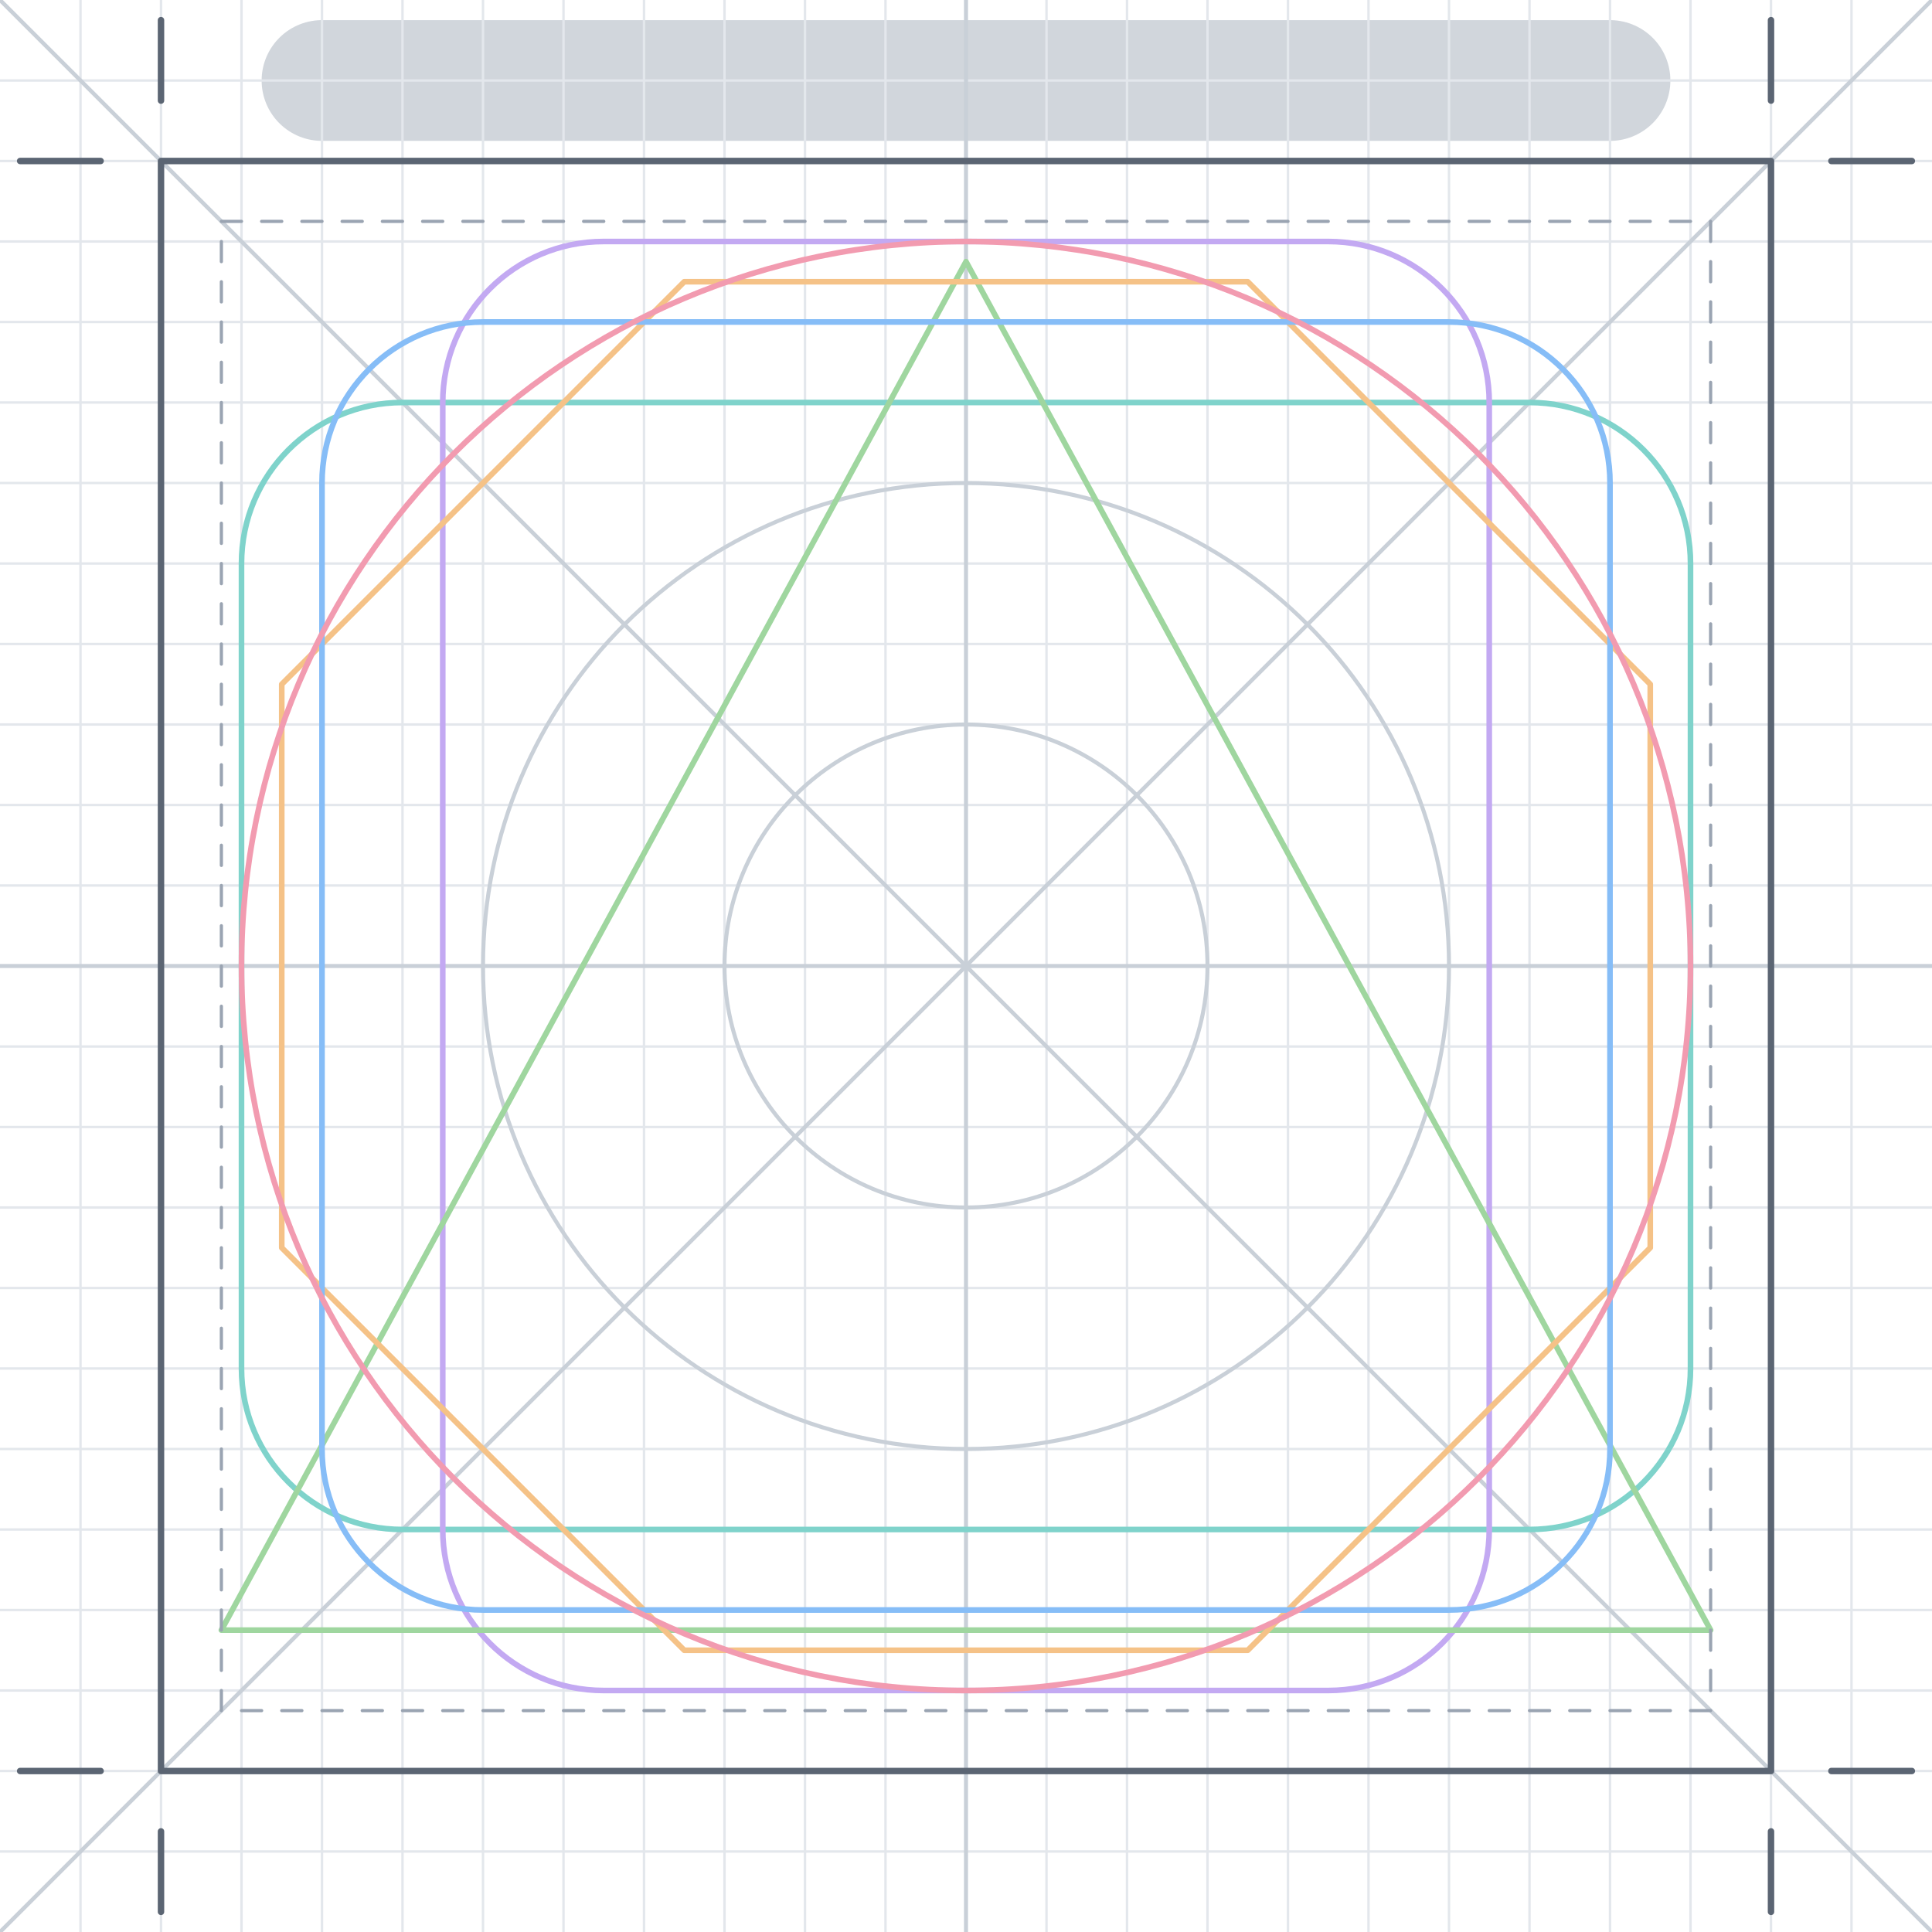
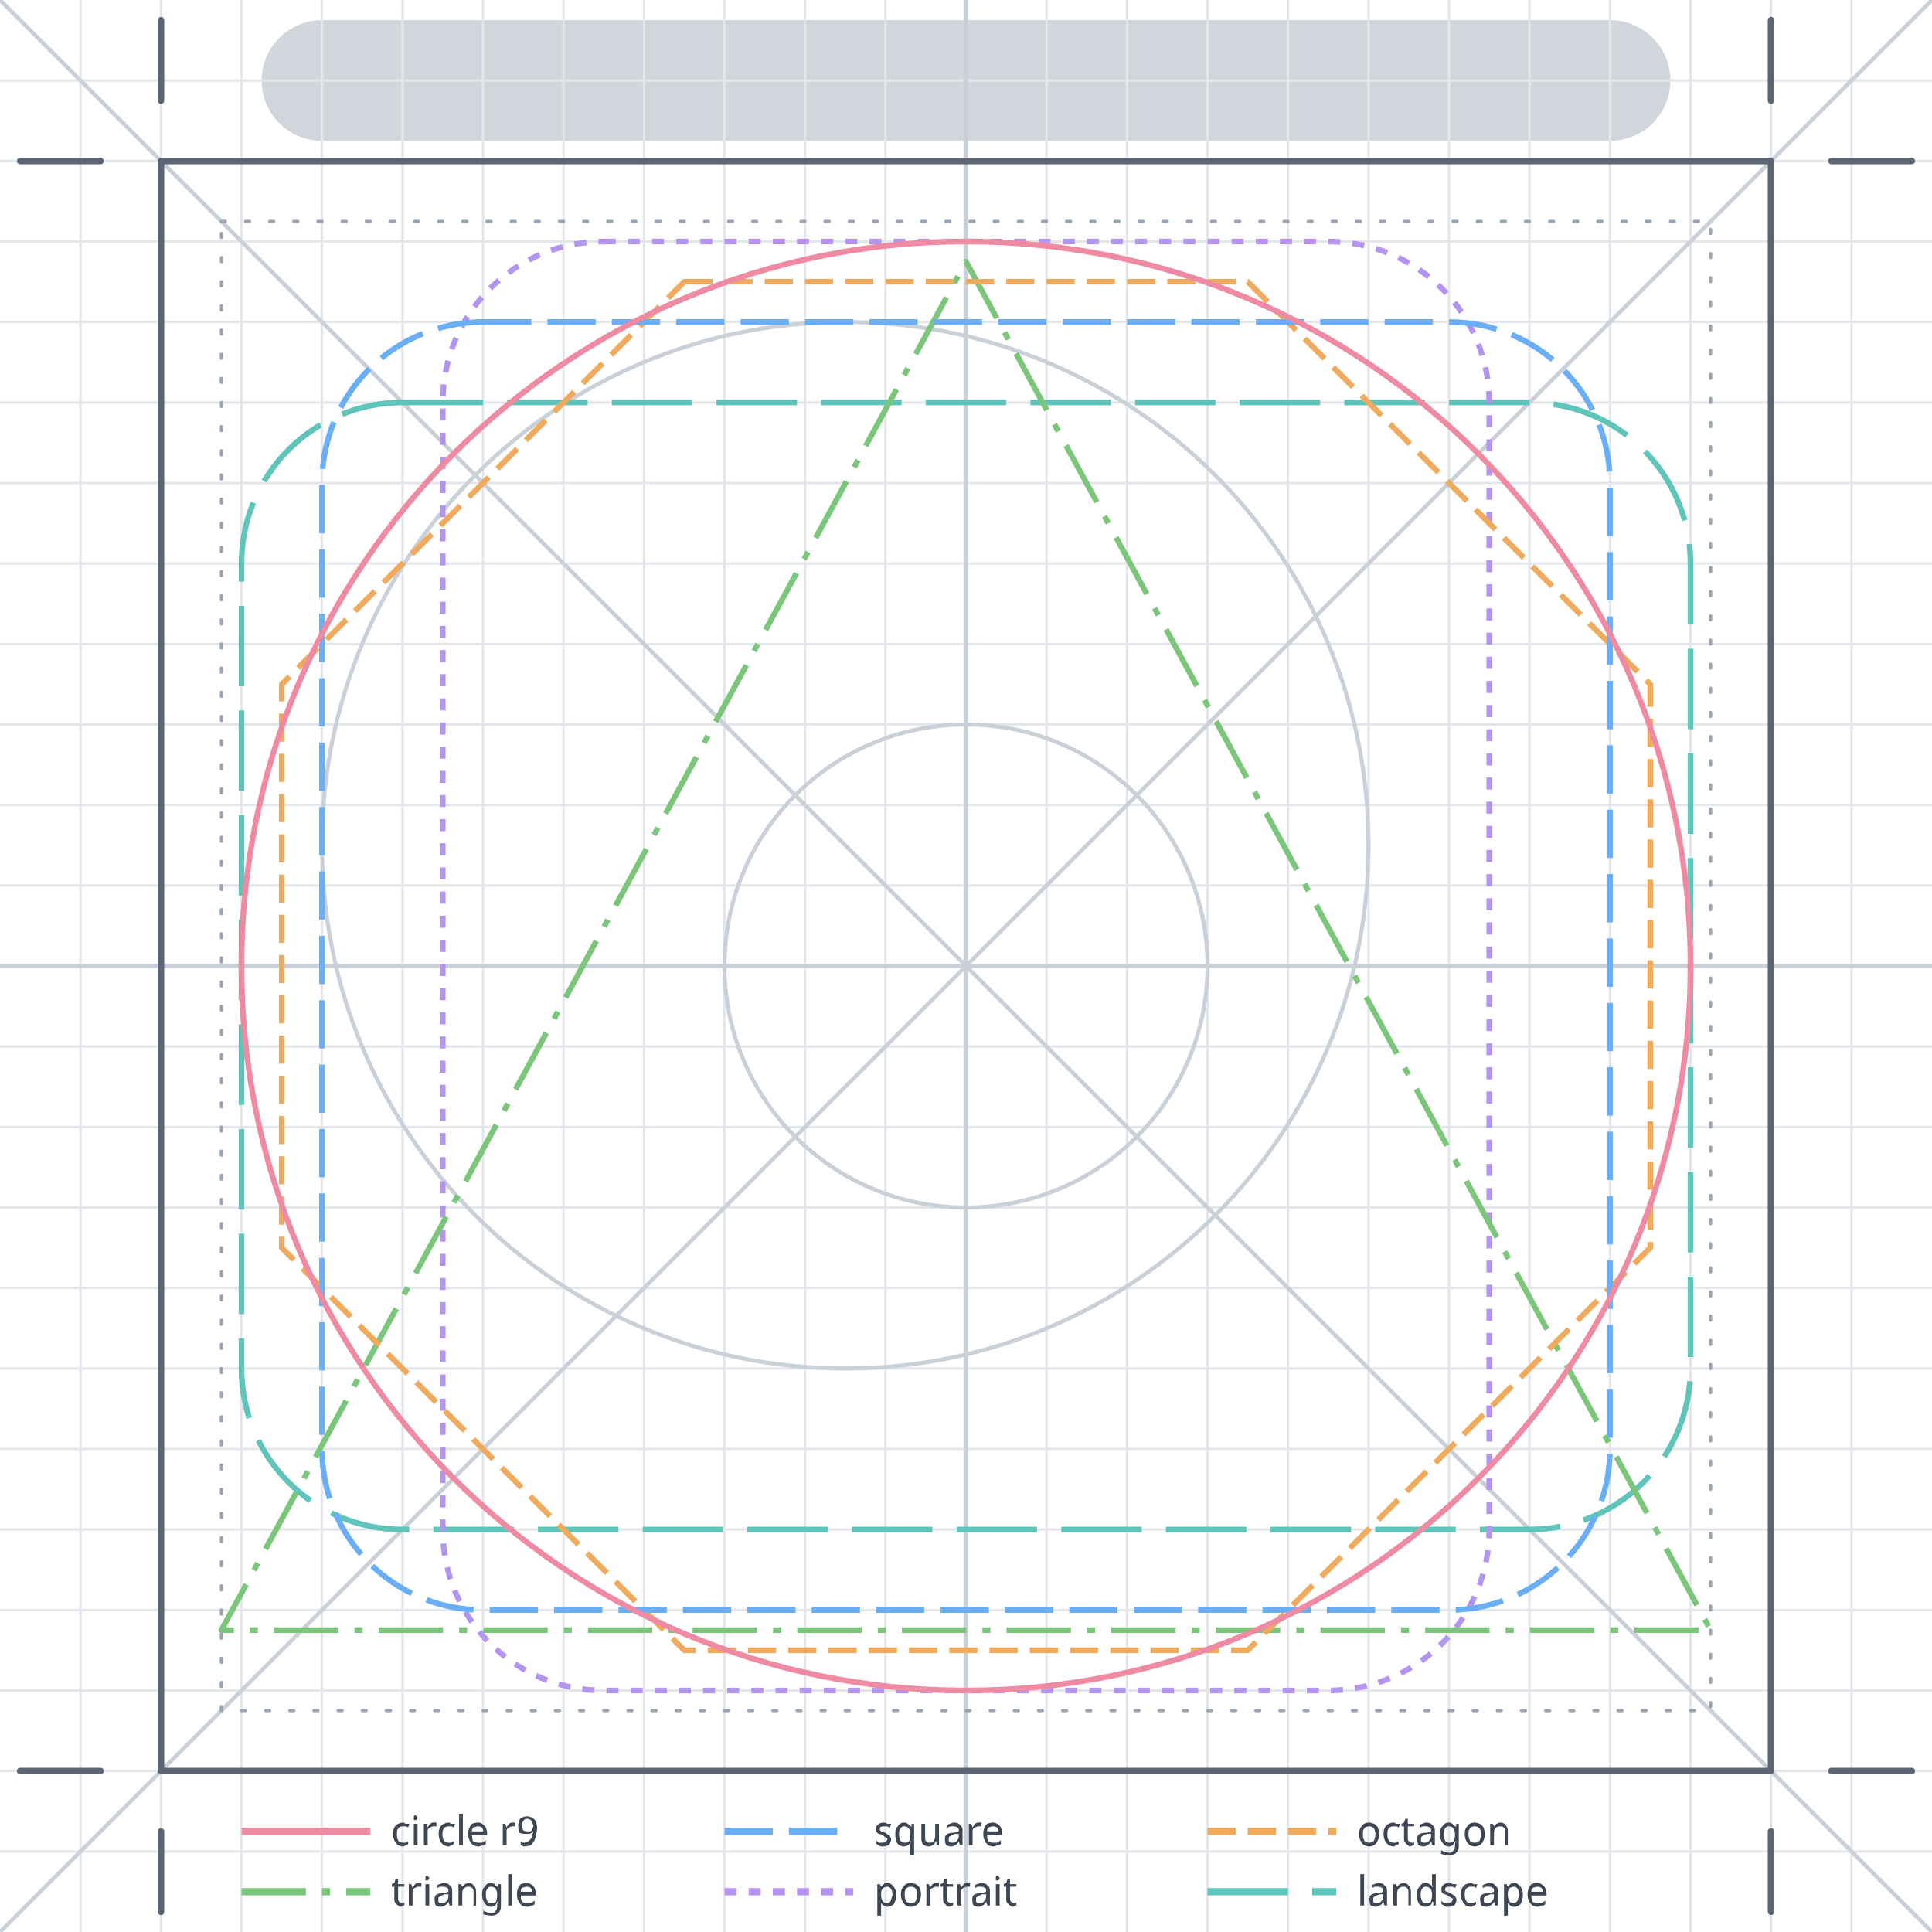
<svg xmlns="http://www.w3.org/2000/svg" viewBox="0 0 24 24" width="960" height="960" fill="none" stroke-linecap="round" stroke-linejoin="round">
  <rect id="canvas" width="24" height="24" fill="#ffffff" />
-   <g id="stroke-preview-1.5" stroke="#9aa4b2" stroke-opacity="0.45" stroke-width="1.5">
+   <g id="stroke-preview-1-5" stroke="#9aa4b2" stroke-opacity="0.45" stroke-width="1.5">
    <path d="M4 1h16" />
  </g>
  <g id="grid-1-unit" stroke="#e3e7ec" stroke-width="0.03">
    <path d="M1 0v24M2 0v24M3 0v24M4 0v24M5 0v24M6 0v24M7 0v24M8 0v24M9 0v24M10 0v24M11 0v24M12 0v24M13 0v24M14 0v24M15 0v24M16 0v24M17 0v24M18 0v24M19 0v24M20 0v24M21 0v24M22 0v24M23 0v24" />
    <path d="M0 1h24M0 2h24M0 3h24M0 4h24M0 5h24M0 6h24M0 7h24M0 8h24M0 9h24M0 10h24M0 11h24M0 12h24M0 13h24M0 14h24M0 15h24M0 16h24M0 17h24M0 18h24M0 19h24M0 20h24M0 21h24M0 22h24M0 23h24" />
  </g>
  <g id="centre-cross-and-diagonals" stroke="#c9d0d8" stroke-width="0.05">
    <path d="M12 0v24" />
    <path d="M0 12h24" />
    <path d="M0 0l24 24" />
    <path d="M24 0l-24 24" />
  </g>
-   <g id="circles-r3-r6" stroke="#c9d0d8" stroke-width="0.05">
+   <g id="guide-pupil-r3-and-lens-r6-5" stroke="#c9d0d8" stroke-width="0.05">
    <circle cx="12" cy="12" r="3" />
-     <circle cx="12" cy="12" r="6" />
+     <circle cx="10.5" cy="10.5" r="6.5" />
  </g>
-   <g id="keyline-landscape" stroke="#7fd3cb" stroke-width="0.07">
+   <g id="keyline-landscape" stroke="#5fc4ba" stroke-width="0.07" stroke-linecap="butt" stroke-dasharray="1 0.3">
    <rect x="3" y="5" width="18" height="14" rx="2" />
  </g>
-   <g id="keyline-portrait" stroke="#c3a9f2" stroke-width="0.07">
+   <g id="keyline-portrait" stroke="#b394ef" stroke-width="0.07" stroke-linecap="butt" stroke-dasharray="0.15 0.15">
    <rect x="5.5" y="3" width="13" height="18" rx="2" />
  </g>
-   <g id="keyline-triangle" stroke="#9fd69f" stroke-width="0.07">
+   <g id="keyline-triangle" stroke="#7cc67c" stroke-width="0.07" stroke-linecap="butt" stroke-dasharray="0.8 0.2 0.1 0.2">
    <path d="M12 3.25l9.25 17h-18.5Z" />
  </g>
-   <g id="keyline-octagon" stroke="#f5c287" stroke-width="0.07">
+   <g id="keyline-octagon" stroke="#f0aa5c" stroke-width="0.07" stroke-linecap="butt" stroke-dasharray="0.35 0.15">
    <path d="M8.5 3.5h7l5 5v7l-5 5h-7l-5-5v-7Z" />
  </g>
-   <g id="keyline-square" stroke="#86bdf7" stroke-width="0.07">
+   <g id="keyline-square" stroke="#6aaef5" stroke-width="0.07" stroke-linecap="butt" stroke-dasharray="0.6 0.2">
    <rect x="4" y="4" width="16" height="16" rx="2" />
  </g>
-   <g id="keyline-circle-r9" stroke="#f29bb0" stroke-width="0.07">
+   <g id="keyline-circle-r9" stroke="#ef8aa3" stroke-width="0.07">
    <circle cx="12" cy="12" r="9" />
  </g>
-   <g id="centreline-limit-2.75-21.25" stroke="#9aa4b2" stroke-width="0.04" stroke-dasharray="0.25 0.25">
+   <g id="centreline-limit-2-75-21-25" stroke="#9aa4b2" stroke-width="0.04" stroke-dasharray="0.05 0.25">
    <rect x="2.75" y="2.75" width="18.5" height="18.5" />
  </g>
  <g id="live-area-2-22" stroke="#5b6573" stroke-width="0.08">
    <rect x="2" y="2" width="20" height="20" />
  </g>
  <g id="corner-ticks" stroke="#5b6573" stroke-width="0.08">
    <path d="M2 0.25v1" />
    <path d="M0.25 2h1" />
    <path d="M22 0.25v1" />
    <path d="M23.75 2h-1" />
    <path d="M2 23.75v-1" />
    <path d="M0.25 22h1" />
    <path d="M22 23.75v-1" />
    <path d="M23.75 22h-1" />
  </g>
+   <g id="legend" stroke-width="0.09" stroke-linecap="butt" font-family="system-ui, sans-serif" font-size="0.5" fill="#3d4652">
+     <path d="M3 22.75h1.6" stroke="#ef8aa3" />
+     <text x="4.85" y="22.92" stroke="none">circle r9</text>
+     <path d="M9 22.75h1.6" stroke="#6aaef5" stroke-dasharray="0.6 0.2" />
+     <text x="10.85" y="22.92" stroke="none">square</text>
+     <path d="M15 22.75h1.6" stroke="#f0aa5c" stroke-dasharray="0.35 0.15" />
+     <text x="16.85" y="22.92" stroke="none">octagon</text>
+     <path d="M3 23.5h1.6" stroke="#7cc67c" stroke-dasharray="0.8 0.2 0.1 0.2" />
+     <text x="4.85" y="23.67" stroke="none">triangle</text>
+     <path d="M9 23.5h1.6" stroke="#b394ef" stroke-dasharray="0.15 0.15" />
+     <text x="10.85" y="23.67" stroke="none">portrait</text>
+     <path d="M15 23.5h1.6" stroke="#5fc4ba" stroke-dasharray="1 0.3" />
+     <text x="16.85" y="23.67" stroke="none">landscape</text>
+   </g>
</svg>
